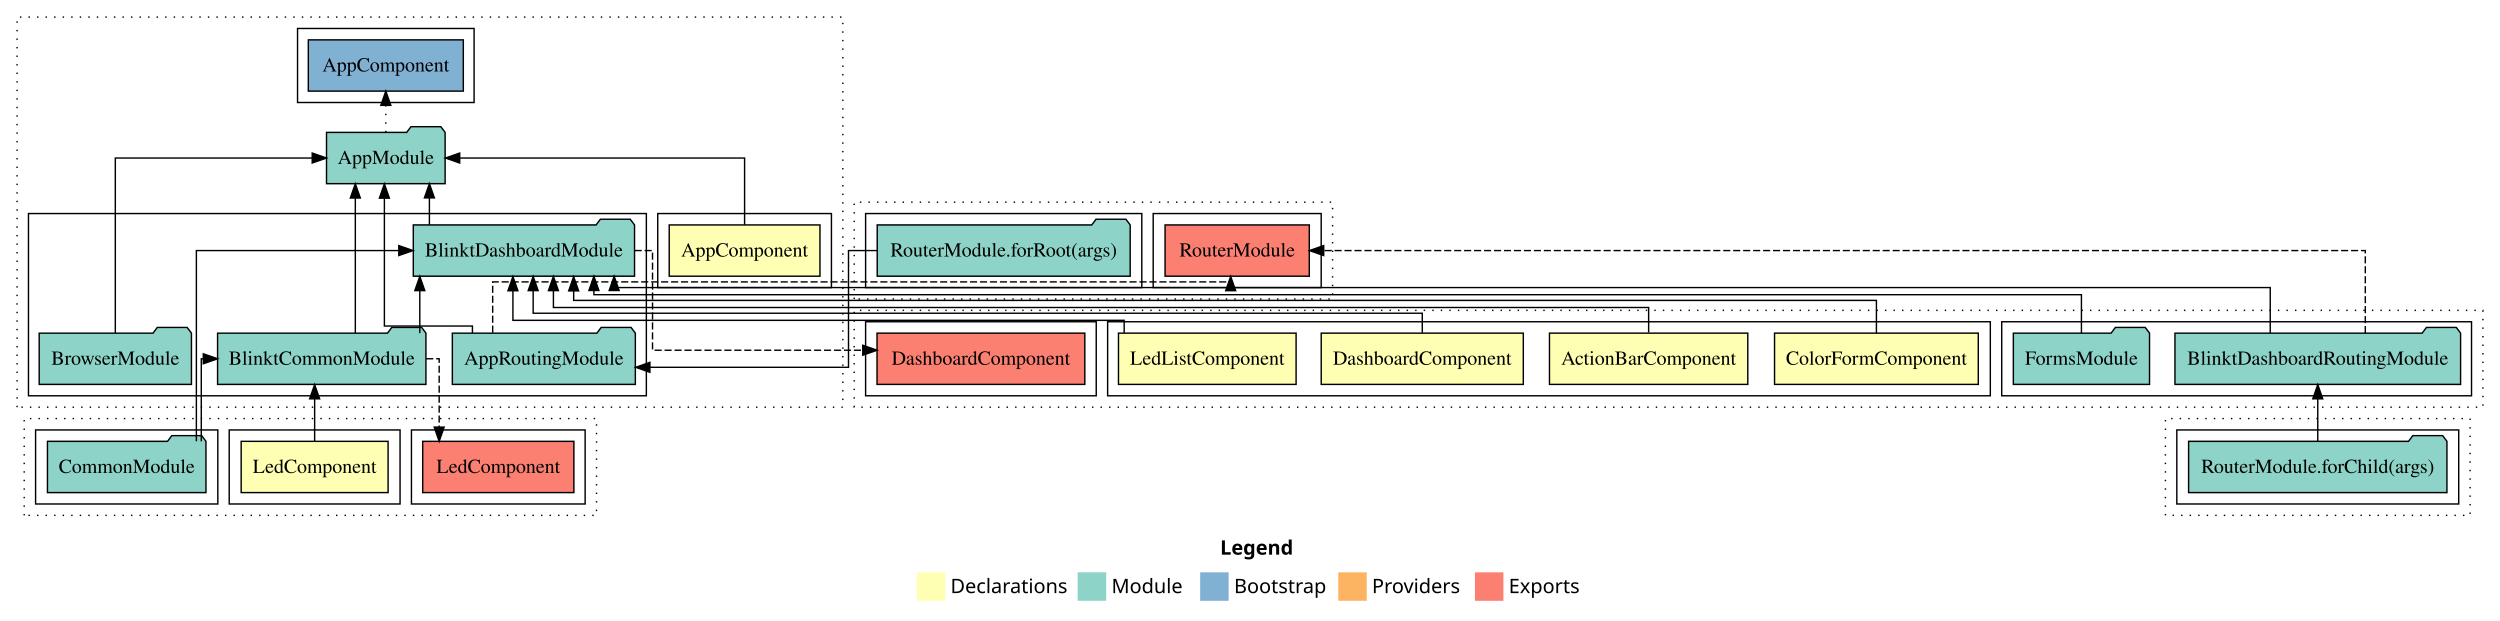
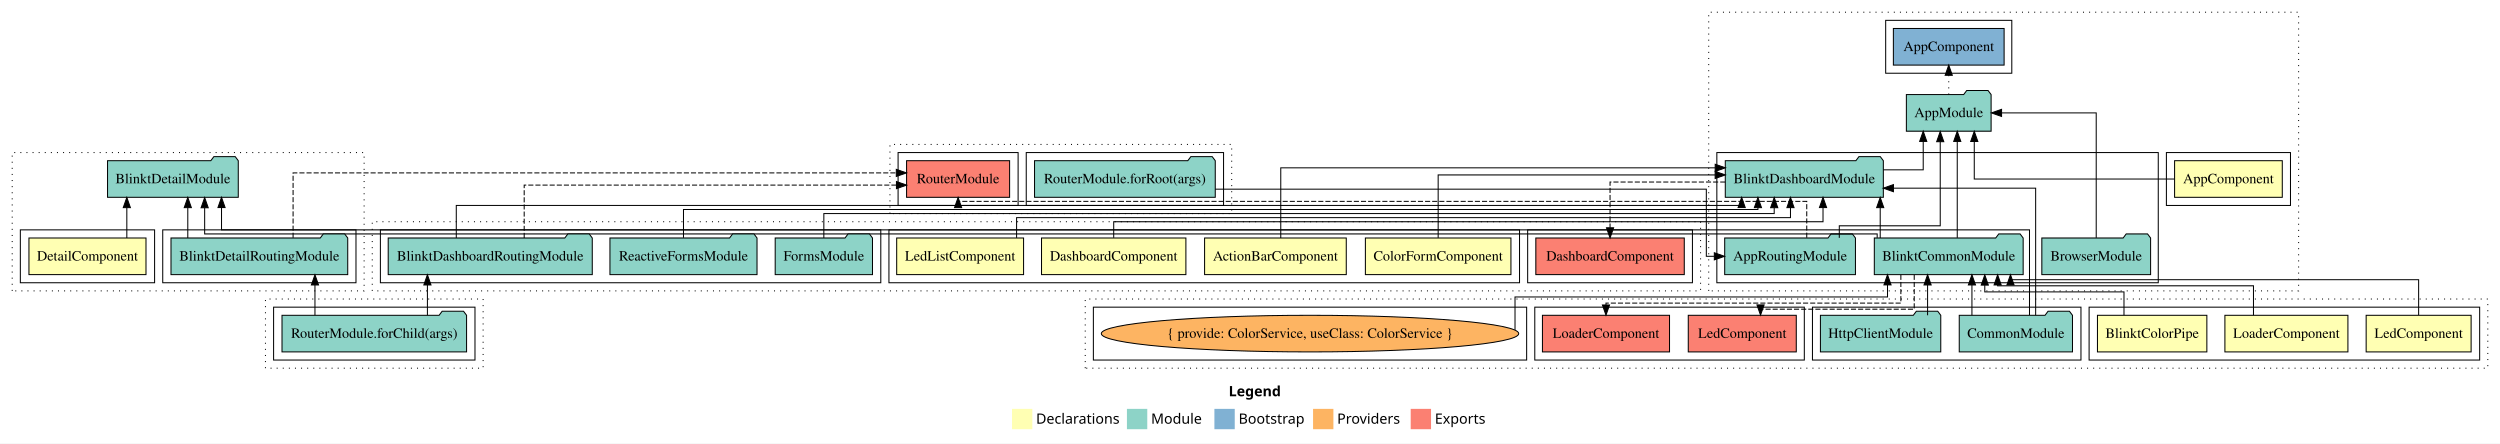
- <svg xmlns="http://www.w3.org/2000/svg" width="1756pt" height="436pt" viewBox="0.00 0.00 1756.00 436.00">
+ <svg xmlns="http://www.w3.org/2000/svg" width="2458pt" height="436pt" viewBox="0.00 0.00 2458.00 436.00">
  <g id="graph0" class="graph" transform="scale(1 1) rotate(0) translate(4 432)">
-     <polygon fill="#ffffff" stroke="transparent" points="-4,4 -4,-432 1752,-432 1752,4 -4,4" />
-     <text text-anchor="start" x="853.009" y="-42.4" font-family="sans-serif" font-weight="bold" font-size="14.00" fill="#000000">Legend</text>
-     <polygon fill="#ffffb3" stroke="transparent" points="640,-10 640,-30 660,-30 660,-10 640,-10" />
-     <text text-anchor="start" x="663.629" y="-15.4" font-family="sans-serif" font-size="14.00" fill="#000000">  Declarations</text>
-     <polygon fill="#8dd3c7" stroke="transparent" points="753,-10 753,-30 773,-30 773,-10 753,-10" />
-     <text text-anchor="start" x="776.725" y="-15.4" font-family="sans-serif" font-size="14.00" fill="#000000">  Module</text>
-     <polygon fill="#80b1d3" stroke="transparent" points="839,-10 839,-30 859,-30 859,-10 839,-10" />
-     <text text-anchor="start" x="862.781" y="-15.4" font-family="sans-serif" font-size="14.00" fill="#000000">  Bootstrap</text>
-     <polygon fill="#fdb462" stroke="transparent" points="936,-10 936,-30 956,-30 956,-10 936,-10" />
-     <text text-anchor="start" x="959.673" y="-15.4" font-family="sans-serif" font-size="14.00" fill="#000000">  Providers</text>
-     <polygon fill="#fb8072" stroke="transparent" points="1032,-10 1032,-30 1052,-30 1052,-10 1032,-10" />
-     <text text-anchor="start" x="1055.726" y="-15.4" font-family="sans-serif" font-size="14.00" fill="#000000">  Exports</text>
+     <polygon fill="#ffffff" stroke="transparent" points="-4,4 -4,-432 2454,-432 2454,4 -4,4" />
+     <text text-anchor="start" x="1204.009" y="-42.4" font-family="sans-serif" font-weight="bold" font-size="14.00" fill="#000000">Legend</text>
+     <polygon fill="#ffffb3" stroke="transparent" points="991,-10 991,-30 1011,-30 1011,-10 991,-10" />
+     <text text-anchor="start" x="1014.629" y="-15.4" font-family="sans-serif" font-size="14.00" fill="#000000">  Declarations</text>
+     <polygon fill="#8dd3c7" stroke="transparent" points="1104,-10 1104,-30 1124,-30 1124,-10 1104,-10" />
+     <text text-anchor="start" x="1127.725" y="-15.4" font-family="sans-serif" font-size="14.00" fill="#000000">  Module</text>
+     <polygon fill="#80b1d3" stroke="transparent" points="1190,-10 1190,-30 1210,-30 1210,-10 1190,-10" />
+     <text text-anchor="start" x="1213.781" y="-15.4" font-family="sans-serif" font-size="14.00" fill="#000000">  Bootstrap</text>
+     <polygon fill="#fdb462" stroke="transparent" points="1287,-10 1287,-30 1307,-30 1307,-10 1287,-10" />
+     <text text-anchor="start" x="1310.673" y="-15.4" font-family="sans-serif" font-size="14.00" fill="#000000">  Providers</text>
+     <polygon fill="#fb8072" stroke="transparent" points="1383,-10 1383,-30 1403,-30 1403,-10 1383,-10" />
+     <text text-anchor="start" x="1406.726" y="-15.4" font-family="sans-serif" font-size="14.00" fill="#000000">  Exports</text>
    <g id="clust1" class="cluster">
-       <polygon fill="none" stroke="#000000" stroke-dasharray="1,5" points="8,-146 8,-420 588,-420 588,-146 8,-146" />
+       <polygon fill="none" stroke="#000000" stroke-dasharray="1,5" points="1676,-146 1676,-420 2256,-420 2256,-146 1676,-146" />
    </g>
    <g id="clust2" class="cluster">
-       <polygon fill="none" stroke="#000000" points="458,-230 458,-282 580,-282 580,-230 458,-230" />
+       <polygon fill="none" stroke="#000000" points="2126,-230 2126,-282 2248,-282 2248,-230 2126,-230" />
    </g>
    <g id="clust4" class="cluster">
-       <polygon fill="none" stroke="#000000" points="16,-154 16,-282 450,-282 450,-154 16,-154" />
+       <polygon fill="none" stroke="#000000" points="1684,-154 1684,-282 2118,-282 2118,-154 1684,-154" />
    </g>
    <g id="clust6" class="cluster">
-       <polygon fill="none" stroke="#000000" points="205,-360 205,-412 329,-412 329,-360 205,-360" />
+       <polygon fill="none" stroke="#000000" points="1850,-360 1850,-412 1974,-412 1974,-360 1850,-360" />
    </g>
    <g id="clust8" class="cluster">
-       <polygon fill="none" stroke="#000000" stroke-dasharray="1,5" points="596,-222 596,-290 932,-290 932,-222 596,-222" />
+       <polygon fill="none" stroke="#000000" stroke-dasharray="1,5" points="871,-222 871,-290 1207,-290 1207,-222 871,-222" />
    </g>
    <g id="clust10" class="cluster">
-       <polygon fill="none" stroke="#000000" points="604,-230 604,-282 798,-282 798,-230 604,-230" />
+       <polygon fill="none" stroke="#000000" points="1005,-230 1005,-282 1199,-282 1199,-230 1005,-230" />
    </g>
    <g id="clust11" class="cluster">
-       <polygon fill="none" stroke="#000000" points="806,-230 806,-282 924,-282 924,-230 806,-230" />
+       <polygon fill="none" stroke="#000000" points="879,-230 879,-282 997,-282 997,-230 879,-230" />
    </g>
    <g id="clust14" class="cluster">
-       <polygon fill="none" stroke="#000000" stroke-dasharray="1,5" points="13,-70 13,-138 415,-138 415,-70 13,-70" />
+       <polygon fill="none" stroke="#000000" stroke-dasharray="1,5" points="1063,-70 1063,-138 2442,-138 2442,-70 1063,-70" />
    </g>
    <g id="clust15" class="cluster">
-       <polygon fill="none" stroke="#000000" points="157,-78 157,-130 277,-130 277,-78 157,-78" />
-     </g>
-     <g id="clust17" class="cluster">
-       <polygon fill="none" stroke="#000000" points="21,-78 21,-130 149,-130 149,-78 21,-78" />
-     </g>
-     <g id="clust18" class="cluster">
-       <polygon fill="none" stroke="#000000" points="285,-78 285,-130 407,-130 407,-78 285,-78" />
-     </g>
-     <g id="clust21" class="cluster">
-       <polygon fill="none" stroke="#000000" stroke-dasharray="1,5" points="596,-146 596,-214 1740,-214 1740,-146 596,-146" />
+       <polygon fill="none" stroke="#000000" points="2050,-78 2050,-130 2434,-130 2434,-78 2050,-78" />
+     </g>
+     <g id="clust19" class="cluster">
+       <polygon fill="none" stroke="#000000" points="1778,-78 1778,-130 2042,-130 2042,-78 1778,-78" />
+     </g>
+     <g id="clust20" class="cluster">
+       <polygon fill="none" stroke="#000000" points="1505,-78 1505,-130 1770,-130 1770,-78 1505,-78" />
    </g>
    <g id="clust22" class="cluster">
-       <polygon fill="none" stroke="#000000" points="774,-154 774,-206 1394,-206 1394,-154 774,-154" />
-     </g>
-     <g id="clust27" class="cluster">
-       <polygon fill="none" stroke="#000000" points="1402,-154 1402,-206 1732,-206 1732,-154 1402,-154" />
-     </g>
-     <g id="clust28" class="cluster">
-       <polygon fill="none" stroke="#000000" points="604,-154 604,-206 766,-206 766,-154 604,-154" />
-     </g>
-     <g id="clust31" class="cluster">
-       <polygon fill="none" stroke="#000000" stroke-dasharray="1,5" points="1517,-70 1517,-138 1731,-138 1731,-70 1517,-70" />
+       <polygon fill="none" stroke="#000000" points="1071,-78 1071,-130 1497,-130 1497,-78 1071,-78" />
+     </g>
+     <g id="clust23" class="cluster">
+       <polygon fill="none" stroke="#000000" stroke-dasharray="1,5" points="362,-146 362,-214 1668,-214 1668,-146 362,-146" />
+     </g>
+     <g id="clust24" class="cluster">
+       <polygon fill="none" stroke="#000000" points="870,-154 870,-206 1490,-206 1490,-154 870,-154" />
+     </g>
+     <g id="clust29" class="cluster">
+       <polygon fill="none" stroke="#000000" points="370,-154 370,-206 862,-206 862,-154 370,-154" />
+     </g>
+     <g id="clust30" class="cluster">
+       <polygon fill="none" stroke="#000000" points="1498,-154 1498,-206 1660,-206 1660,-154 1498,-154" />
    </g>
    <g id="clust33" class="cluster">
-       <polygon fill="none" stroke="#000000" points="1525,-78 1525,-130 1723,-130 1723,-78 1525,-78" />
+       <polygon fill="none" stroke="#000000" stroke-dasharray="1,5" points="257,-70 257,-138 471,-138 471,-70 257,-70" />
+     </g>
+     <g id="clust35" class="cluster">
+       <polygon fill="none" stroke="#000000" points="265,-78 265,-130 463,-130 463,-78 265,-78" />
+     </g>
+     <g id="clust39" class="cluster">
+       <polygon fill="none" stroke="#000000" stroke-dasharray="1,5" points="8,-146 8,-282 354,-282 354,-146 8,-146" />
+     </g>
+     <g id="clust40" class="cluster">
+       <polygon fill="none" stroke="#000000" points="16,-154 16,-206 148,-206 148,-154 16,-154" />
+     </g>
+     <g id="clust42" class="cluster">
+       <polygon fill="none" stroke="#000000" points="156,-154 156,-206 346,-206 346,-154 156,-154" />
    </g>
    <g id="node1" class="node">
-       <polygon fill="#ffffb3" stroke="#000000" points="571.94,-274 466.06,-274 466.06,-238 571.94,-238 571.94,-274" />
-       <text text-anchor="middle" x="519" y="-251.8" font-family="Times,serif" font-size="14.00" fill="#000000">AppComponent</text>
+       <polygon fill="#ffffb3" stroke="#000000" points="2239.94,-274 2134.06,-274 2134.06,-238 2239.94,-238 2239.94,-274" />
+       <text text-anchor="middle" x="2187" y="-251.8" font-family="Times,serif" font-size="14.00" fill="#000000">AppComponent</text>
    </g>
    <g id="node2" class="node">
-       <polygon fill="#8dd3c7" stroke="#000000" points="308.657,-339 305.657,-343 284.657,-343 281.657,-339 225.343,-339 225.343,-303 308.657,-303 308.657,-339" />
-       <text text-anchor="middle" x="267" y="-316.8" font-family="Times,serif" font-size="14.00" fill="#000000">AppModule</text>
+       <polygon fill="#8dd3c7" stroke="#000000" points="1953.657,-339 1950.657,-343 1929.657,-343 1926.657,-339 1870.343,-339 1870.343,-303 1953.657,-303 1953.657,-339" />
+       <text text-anchor="middle" x="1912" y="-316.8" font-family="Times,serif" font-size="14.00" fill="#000000">AppModule</text>
    </g>
    <g id="edge1" class="edge">
-       <path fill="none" stroke="#000000" d="M519,-274.106C519,-293.339 519,-321 519,-321 519,-321 318.896,-321 318.896,-321" />
-       <polygon fill="#000000" stroke="#000000" points="318.896,-317.5 308.896,-321 318.896,-324.5 318.896,-317.5" />
+       <path fill="none" stroke="#000000" d="M2134.002,-256C2060.645,-256 1937.097,-256 1937.097,-256 1937.097,-256 1937.097,-292.894 1937.097,-292.894" />
+       <polygon fill="#000000" stroke="#000000" points="1933.597,-292.894 1937.097,-302.894 1940.597,-292.894 1933.597,-292.894" />
    </g>
    <g id="node7" class="node">
-       <polygon fill="#80b1d3" stroke="#000000" points="321.439,-404 212.561,-404 212.561,-368 321.439,-368 321.439,-404" />
-       <text text-anchor="middle" x="267" y="-381.8" font-family="Times,serif" font-size="14.00" fill="#000000">AppComponent </text>
+       <polygon fill="#80b1d3" stroke="#000000" points="1966.439,-404 1857.561,-404 1857.561,-368 1966.439,-368 1966.439,-404" />
+       <text text-anchor="middle" x="1912" y="-381.8" font-family="Times,serif" font-size="14.00" fill="#000000">AppComponent </text>
    </g>
    <g id="edge6" class="edge">
-       <path fill="none" stroke="#000000" stroke-dasharray="1,5" d="M267,-339.106C267,-339.106 267,-357.991 267,-357.991" />
-       <polygon fill="#000000" stroke="#000000" points="263.5,-357.991 267,-367.991 270.5,-357.991 263.5,-357.991" />
+       <path fill="none" stroke="#000000" stroke-dasharray="1,5" d="M1912,-339.106C1912,-339.106 1912,-357.991 1912,-357.991" />
+       <polygon fill="#000000" stroke="#000000" points="1908.5,-357.991 1912,-367.991 1915.5,-357.991 1908.5,-357.991" />
    </g>
    <g id="node3" class="node">
-       <polygon fill="#8dd3c7" stroke="#000000" points="130.473,-198 127.473,-202 106.473,-202 103.473,-198 23.527,-198 23.527,-162 130.473,-162 130.473,-198" />
-       <text text-anchor="middle" x="77" y="-175.8" font-family="Times,serif" font-size="14.00" fill="#000000">BrowserModule</text>
+       <polygon fill="#8dd3c7" stroke="#000000" points="2110.473,-198 2107.473,-202 2086.473,-202 2083.473,-198 2003.527,-198 2003.527,-162 2110.473,-162 2110.473,-198" />
+       <text text-anchor="middle" x="2057" y="-175.8" font-family="Times,serif" font-size="14.00" fill="#000000">BrowserModule</text>
    </g>
    <g id="edge2" class="edge">
-       <path fill="none" stroke="#000000" d="M77,-198.145C77,-236.226 77,-321 77,-321 77,-321 215.304,-321 215.304,-321" />
-       <polygon fill="#000000" stroke="#000000" points="215.304,-324.5 225.304,-321 215.304,-317.5 215.304,-324.5" />
+       <path fill="none" stroke="#000000" d="M2057,-198.145C2057,-236.226 2057,-321 2057,-321 2057,-321 1963.94,-321 1963.94,-321" />
+       <polygon fill="#000000" stroke="#000000" points="1963.94,-317.5 1953.94,-321 1963.94,-324.5 1963.94,-317.5" />
    </g>
    <g id="node4" class="node">
-       <polygon fill="#8dd3c7" stroke="#000000" points="442.274,-198 439.274,-202 418.274,-202 415.274,-198 313.726,-198 313.726,-162 442.274,-162 442.274,-198" />
-       <text text-anchor="middle" x="378" y="-175.8" font-family="Times,serif" font-size="14.00" fill="#000000">AppRoutingModule</text>
+       <polygon fill="#8dd3c7" stroke="#000000" points="1820.274,-198 1817.274,-202 1796.274,-202 1793.274,-198 1691.726,-198 1691.726,-162 1820.274,-162 1820.274,-198" />
+       <text text-anchor="middle" x="1756" y="-175.8" font-family="Times,serif" font-size="14.00" fill="#000000">AppRoutingModule</text>
    </g>
    <g id="edge3" class="edge">
-       <path fill="none" stroke="#000000" d="M327.834,-198.122C327.834,-200.973 327.834,-203 327.834,-203 327.834,-203 265.991,-203 265.991,-203 265.991,-203 265.991,-292.821 265.991,-292.821" />
-       <polygon fill="#000000" stroke="#000000" points="262.491,-292.821 265.991,-302.821 269.491,-292.821 262.491,-292.821" />
+       <path fill="none" stroke="#000000" d="M1804.389,-198.143C1804.389,-204.461 1804.389,-210 1804.389,-210 1804.389,-210 1903.634,-210 1903.634,-210 1903.634,-210 1903.634,-292.671 1903.634,-292.671" />
+       <polygon fill="#000000" stroke="#000000" points="1900.134,-292.671 1903.634,-302.671 1907.134,-292.671 1900.134,-292.671" />
    </g>
    <g id="node9" class="node">
-       <polygon fill="#fb8072" stroke="#000000" points="915.652,-274 814.348,-274 814.348,-238 915.652,-238 915.652,-274" />
-       <text text-anchor="middle" x="865" y="-251.8" font-family="Times,serif" font-size="14.00" fill="#000000">RouterModule </text>
+       <polygon fill="#fb8072" stroke="#000000" points="988.652,-274 887.348,-274 887.348,-238 988.652,-238 988.652,-274" />
+       <text text-anchor="middle" x="938" y="-251.8" font-family="Times,serif" font-size="14.00" fill="#000000">RouterModule </text>
    </g>
    <g id="edge8" class="edge">
-       <path fill="none" stroke="#000000" stroke-dasharray="5,2" d="M342.054,-198.282C342.054,-213.948 342.054,-234 342.054,-234 342.054,-234 860.432,-234 860.432,-234 860.432,-234 860.432,-234.383 860.432,-234.383" />
-       <polygon fill="#000000" stroke="#000000" points="856.932,-227.832 860.432,-237.832 863.932,-227.832 856.932,-227.832" />
+       <path fill="none" stroke="#000000" stroke-dasharray="5,2" d="M1772.392,-198.282C1772.392,-213.948 1772.392,-234 1772.392,-234 1772.392,-234 938,-234 938,-234 938,-234 938,-234.383 938,-234.383" />
+       <polygon fill="#000000" stroke="#000000" points="934.5,-227.832 938,-237.832 941.5,-227.832 934.5,-227.832" />
    </g>
    <g id="node5" class="node">
-       <polygon fill="#8dd3c7" stroke="#000000" points="441.699,-274 438.699,-278 417.699,-278 414.699,-274 286.301,-274 286.301,-238 441.699,-238 441.699,-274" />
-       <text text-anchor="middle" x="364" y="-251.8" font-family="Times,serif" font-size="14.00" fill="#000000">BlinktDashboardModule</text>
+       <polygon fill="#8dd3c7" stroke="#000000" points="1847.699,-274 1844.699,-278 1823.699,-278 1820.699,-274 1692.301,-274 1692.301,-238 1847.699,-238 1847.699,-274" />
+       <text text-anchor="middle" x="1770" y="-251.8" font-family="Times,serif" font-size="14.00" fill="#000000">BlinktDashboardModule</text>
    </g>
    <g id="edge4" class="edge">
-       <path fill="none" stroke="#000000" d="M297.614,-274.106C297.614,-274.106 297.614,-292.991 297.614,-292.991" />
-       <polygon fill="#000000" stroke="#000000" points="294.114,-292.991 297.614,-302.991 301.114,-292.991 294.114,-292.991" />
+       <path fill="none" stroke="#000000" d="M1847.651,-265C1869.243,-265 1886.903,-265 1886.903,-265 1886.903,-265 1886.903,-292.973 1886.903,-292.973" />
+       <polygon fill="#000000" stroke="#000000" points="1883.403,-292.973 1886.903,-302.973 1890.403,-292.973 1883.403,-292.973" />
+     </g>
+     <g id="node25" class="node">
+       <polygon fill="#fb8072" stroke="#000000" points="1651.974,-198 1506.026,-198 1506.026,-162 1651.974,-162 1651.974,-198" />
+       <text text-anchor="middle" x="1579" y="-175.8" font-family="Times,serif" font-size="14.00" fill="#000000">DashboardComponent </text>
+     </g>
+     <g id="edge26" class="edge">
+       <path fill="none" stroke="#000000" stroke-dasharray="5,2" d="M1692.313,-253C1639.434,-253 1579,-253 1579,-253 1579,-253 1579,-208.045 1579,-208.045" />
+       <polygon fill="#000000" stroke="#000000" points="1582.5,-208.045 1579,-198.045 1575.5,-208.045 1582.5,-208.045" />
+     </g>
+     <g id="node6" class="node">
+       <polygon fill="#8dd3c7" stroke="#000000" points="1985.176,-198 1982.176,-202 1961.176,-202 1958.176,-198 1838.824,-198 1838.824,-162 1985.176,-162 1985.176,-198" />
+       <text text-anchor="middle" x="1912" y="-175.8" font-family="Times,serif" font-size="14.00" fill="#000000">BlinktCommonModule</text>
+     </g>
+     <g id="edge5" class="edge">
+       <path fill="none" stroke="#000000" d="M1920.366,-198.145C1920.366,-198.145 1920.366,-292.925 1920.366,-292.925" />
+       <polygon fill="#000000" stroke="#000000" points="1916.866,-292.925 1920.366,-302.925 1923.866,-292.925 1916.866,-292.925" />
+     </g>
+     <g id="edge25" class="edge">
+       <path fill="none" stroke="#000000" d="M1844.62,-198.011C1844.62,-198.011 1844.62,-227.855 1844.62,-227.855" />
+       <polygon fill="#000000" stroke="#000000" points="1841.12,-227.855 1844.62,-237.855 1848.12,-227.855 1841.12,-227.855" />
+     </g>
+     <g id="node15" class="node">
+       <polygon fill="#fb8072" stroke="#000000" points="1762.1,-122 1655.9,-122 1655.9,-86 1762.1,-86 1762.1,-122" />
+       <text text-anchor="middle" x="1709" y="-99.8" font-family="Times,serif" font-size="14.00" fill="#000000">LedComponent </text>
+     </g>
+     <g id="edge14" class="edge">
+       <path fill="none" stroke="#000000" stroke-dasharray="5,2" d="M1878.063,-161.813C1878.063,-146.818 1878.063,-128 1878.063,-128 1878.063,-128 1726.956,-128 1726.956,-128 1726.956,-128 1726.956,-127.419 1726.956,-127.419" />
+       <polygon fill="#000000" stroke="#000000" points="1730.457,-132.19 1726.956,-122.19 1723.457,-132.19 1730.457,-132.19" />
+     </g>
+     <g id="node16" class="node">
+       <polygon fill="#fb8072" stroke="#000000" points="1637.476,-122 1512.524,-122 1512.524,-86 1637.476,-86 1637.476,-122" />
+       <text text-anchor="middle" x="1575" y="-99.8" font-family="Times,serif" font-size="14.00" fill="#000000">LoaderComponent </text>
+     </g>
+     <g id="edge15" class="edge">
+       <path fill="none" stroke="#000000" stroke-dasharray="5,2" d="M1864.929,-161.82C1864.929,-148.962 1864.929,-134 1864.929,-134 1864.929,-134 1575,-134 1575,-134 1575,-134 1575,-132.143 1575,-132.143" />
+       <polygon fill="#000000" stroke="#000000" points="1578.5,-132.143 1575,-122.143 1571.5,-132.143 1578.5,-132.143" />
+     </g>
+     <g id="node28" class="node">
+       <polygon fill="#8dd3c7" stroke="#000000" points="230.266,-274 227.266,-278 206.266,-278 203.266,-274 101.734,-274 101.734,-238 230.266,-238 230.266,-274" />
+       <text text-anchor="middle" x="166" y="-251.8" font-family="Times,serif" font-size="14.00" fill="#000000">BlinktDetailModule</text>
+     </g>
+     <g id="edge32" class="edge">
+       <path fill="none" stroke="#000000" d="M1841.641,-198.168C1841.641,-200.448 1841.641,-202 1841.641,-202 1841.641,-202 197.221,-202 197.221,-202 197.221,-202 197.221,-227.718 197.221,-227.718" />
+       <polygon fill="#000000" stroke="#000000" points="193.721,-227.718 197.221,-237.718 200.721,-227.718 193.721,-227.718" />
+     </g>
+     <g id="node8" class="node">
+       <polygon fill="#8dd3c7" stroke="#000000" points="1190.842,-274 1187.842,-278 1166.842,-278 1163.842,-274 1013.158,-274 1013.158,-238 1190.842,-238 1190.842,-274" />
+       <text text-anchor="middle" x="1102" y="-251.8" font-family="Times,serif" font-size="14.00" fill="#000000">RouterModule.forRoot(args)</text>
+     </g>
+     <g id="edge7" class="edge">
+       <path fill="none" stroke="#000000" d="M1190.694,-246C1351.262,-246 1673.657,-246 1673.657,-246 1673.657,-246 1673.657,-180 1673.657,-180 1673.657,-180 1681.524,-180 1681.524,-180" />
+       <polygon fill="#000000" stroke="#000000" points="1681.524,-183.5 1691.524,-180 1681.524,-176.5 1681.524,-183.5" />
+     </g>
+     <g id="node10" class="node">
+       <polygon fill="#ffffb3" stroke="#000000" points="2425.6,-122 2322.4,-122 2322.4,-86 2425.6,-86 2425.6,-122" />
+       <text text-anchor="middle" x="2374" y="-99.8" font-family="Times,serif" font-size="14.00" fill="#000000">LedComponent</text>
+     </g>
+     <g id="edge9" class="edge">
+       <path fill="none" stroke="#000000" d="M2374,-122.24C2374,-137.571 2374,-157 2374,-157 2374,-157 1972.704,-157 1972.704,-157 1972.704,-157 1972.704,-157.488 1972.704,-157.488" />
+       <polygon fill="#000000" stroke="#000000" points="1969.204,-151.878 1972.704,-161.878 1976.204,-151.878 1969.204,-151.878" />
+     </g>
+     <g id="node11" class="node">
+       <polygon fill="#ffffb3" stroke="#000000" points="2304.475,-122 2183.525,-122 2183.525,-86 2304.475,-86 2304.475,-122" />
+       <text text-anchor="middle" x="2244" y="-99.8" font-family="Times,serif" font-size="14.00" fill="#000000">LoaderComponent</text>
+     </g>
+     <g id="edge10" class="edge">
+       <path fill="none" stroke="#000000" d="M2211.616,-122.037C2211.616,-135.291 2211.616,-151 2211.616,-151 2211.616,-151 1960.069,-151 1960.069,-151 1960.069,-151 1960.069,-152.08 1960.069,-152.08" />
+       <polygon fill="#000000" stroke="#000000" points="1956.569,-151.798 1960.069,-161.798 1963.569,-151.799 1956.569,-151.798" />
+     </g>
+     <g id="node12" class="node">
+       <polygon fill="#ffffb3" stroke="#000000" points="2165.784,-122 2058.216,-122 2058.216,-86 2165.784,-86 2165.784,-122" />
+       <text text-anchor="middle" x="2112" y="-99.8" font-family="Times,serif" font-size="14.00" fill="#000000">BlinktColorPipe</text>
+     </g>
+     <g id="edge11" class="edge">
+       <path fill="none" stroke="#000000" d="M2084.297,-122.103C2084.297,-133.086 2084.297,-145 2084.297,-145 2084.297,-145 1947.435,-145 1947.435,-145 1947.435,-145 1947.435,-151.68 1947.435,-151.68" />
+       <polygon fill="#000000" stroke="#000000" points="1943.935,-151.68 1947.435,-161.68 1950.935,-151.68 1943.935,-151.68" />
+     </g>
+     <g id="node13" class="node">
+       <polygon fill="#8dd3c7" stroke="#000000" points="2033.668,-122 2030.668,-126 2009.668,-126 2006.668,-122 1922.332,-122 1922.332,-86 2033.668,-86 2033.668,-122" />
+       <text text-anchor="middle" x="1978" y="-99.8" font-family="Times,serif" font-size="14.00" fill="#000000">CommonModule</text>
+     </g>
+     <g id="edge21" class="edge">
+       <path fill="none" stroke="#000000" d="M1997.455,-122.111C1997.455,-160.59 1997.455,-247 1997.455,-247 1997.455,-247 1857.641,-247 1857.641,-247" />
+       <polygon fill="#000000" stroke="#000000" points="1857.641,-243.5 1847.641,-247 1857.641,-250.5 1857.641,-243.5" />
+     </g>
+     <g id="edge12" class="edge">
+       <path fill="none" stroke="#000000" d="M1934.801,-122.011C1934.801,-122.011 1934.801,-151.855 1934.801,-151.855" />
+       <polygon fill="#000000" stroke="#000000" points="1931.301,-151.855 1934.801,-161.855 1938.301,-151.855 1931.301,-151.855" />
+     </g>
+     <g id="edge30" class="edge">
+       <path fill="none" stroke="#000000" d="M1991.396,-122.236C1991.396,-151.574 1991.396,-206 1991.396,-206 1991.396,-206 213.802,-206 213.802,-206 213.802,-206 213.802,-227.949 213.802,-227.949" />
+       <polygon fill="#000000" stroke="#000000" points="210.302,-227.949 213.802,-237.949 217.302,-227.949 210.302,-227.949" />
+     </g>
+     <g id="node14" class="node">
+       <polygon fill="#8dd3c7" stroke="#000000" points="1904.161,-122 1901.161,-126 1880.161,-126 1877.161,-122 1785.839,-122 1785.839,-86 1904.161,-86 1904.161,-122" />
+       <text text-anchor="middle" x="1845" y="-99.8" font-family="Times,serif" font-size="14.00" fill="#000000">HttpClientModule</text>
+     </g>
+     <g id="edge13" class="edge">
+       <path fill="none" stroke="#000000" d="M1891.197,-122.011C1891.197,-122.011 1891.197,-151.855 1891.197,-151.855" />
+       <polygon fill="#000000" stroke="#000000" points="1887.697,-151.855 1891.197,-161.855 1894.697,-151.855 1887.697,-151.855" />
+     </g>
+     <g id="node17" class="node">
+       <ellipse fill="#fdb462" stroke="#000000" cx="1284" cy="-104" rx="205.203" ry="18" />
+       <text text-anchor="middle" x="1284" y="-99.8" font-family="Times,serif" font-size="14.00" fill="#000000">{ provide: ColorService, useClass: ColorService }</text>
+     </g>
+     <g id="edge16" class="edge">
+       <path fill="none" stroke="#000000" d="M1485.564,-107.583C1485.564,-116.689 1485.564,-140 1485.564,-140 1485.564,-140 1851.796,-140 1851.796,-140 1851.796,-140 1851.796,-151.873 1851.796,-151.873" />
+       <polygon fill="#000000" stroke="#000000" points="1848.296,-151.873 1851.796,-161.873 1855.296,-151.873 1848.296,-151.873" />
+     </g>
+     <g id="node18" class="node">
+       <polygon fill="#ffffb3" stroke="#000000" points="1161.973,-198 1020.027,-198 1020.027,-162 1161.973,-162 1161.973,-198" />
+       <text text-anchor="middle" x="1091" y="-175.8" font-family="Times,serif" font-size="14.00" fill="#000000">DashboardComponent</text>
+     </g>
+     <g id="edge17" class="edge">
+       <path fill="none" stroke="#000000" d="M1091,-198.194C1091,-206.278 1091,-214 1091,-214 1091,-214 1788.39,-214 1788.39,-214 1788.39,-214 1788.39,-227.945 1788.39,-227.945" />
+       <polygon fill="#000000" stroke="#000000" points="1784.89,-227.944 1788.39,-237.945 1791.89,-227.945 1784.89,-227.944" />
    </g>
    <g id="node19" class="node">
-       <polygon fill="#fb8072" stroke="#000000" points="757.974,-198 612.026,-198 612.026,-162 757.974,-162 757.974,-198" />
-       <text text-anchor="middle" x="685" y="-175.8" font-family="Times,serif" font-size="14.00" fill="#000000">DashboardComponent </text>
+       <polygon fill="#ffffb3" stroke="#000000" points="1002.378,-198 877.622,-198 877.622,-162 1002.378,-162 1002.378,-198" />
+       <text text-anchor="middle" x="940" y="-175.8" font-family="Times,serif" font-size="14.00" fill="#000000">LedListComponent</text>
+     </g>
+     <g id="edge18" class="edge">
+       <path fill="none" stroke="#000000" d="M995.508,-198.11C995.508,-207.897 995.508,-218 995.508,-218 995.508,-218 1756.394,-218 1756.394,-218 1756.394,-218 1756.394,-227.89 1756.394,-227.89" />
+       <polygon fill="#000000" stroke="#000000" points="1752.894,-227.89 1756.394,-237.89 1759.894,-227.89 1752.894,-227.89" />
+     </g>
+     <g id="node20" class="node">
+       <polygon fill="#ffffb3" stroke="#000000" points="1481.555,-198 1338.445,-198 1338.445,-162 1481.555,-162 1481.555,-198" />
+       <text text-anchor="middle" x="1410" y="-175.8" font-family="Times,serif" font-size="14.00" fill="#000000">ColorFormComponent</text>
+     </g>
+     <g id="edge19" class="edge">
+       <path fill="none" stroke="#000000" d="M1410,-198.153C1410,-221.757 1410,-260 1410,-260 1410,-260 1682.329,-260 1682.329,-260" />
+       <polygon fill="#000000" stroke="#000000" points="1682.329,-263.5 1692.329,-260 1682.329,-256.5 1682.329,-263.5" />
+     </g>
+     <g id="node21" class="node">
+       <polygon fill="#ffffb3" stroke="#000000" points="1319.647,-198 1180.353,-198 1180.353,-162 1319.647,-162 1319.647,-198" />
+       <text text-anchor="middle" x="1250" y="-175.8" font-family="Times,serif" font-size="14.00" fill="#000000">ActionBarComponent</text>
    </g>
    <g id="edge20" class="edge">
-       <path fill="none" stroke="#000000" stroke-dasharray="5,2" d="M441.773,-256C449.372,-256 454.334,-256 454.334,-256 454.334,-256 454.334,-186 454.334,-186 454.334,-186 602.016,-186 602.016,-186" />
-       <polygon fill="#000000" stroke="#000000" points="602.016,-189.5 612.016,-186 602.016,-182.5 602.016,-189.5" />
-     </g>
-     <g id="node6" class="node">
-       <polygon fill="#8dd3c7" stroke="#000000" points="295.176,-198 292.176,-202 271.176,-202 268.176,-198 148.824,-198 148.824,-162 295.176,-162 295.176,-198" />
-       <text text-anchor="middle" x="222" y="-175.8" font-family="Times,serif" font-size="14.00" fill="#000000">BlinktCommonModule</text>
-     </g>
-     <g id="edge5" class="edge">
-       <path fill="none" stroke="#000000" d="M245.581,-198.145C245.581,-198.145 245.581,-292.925 245.581,-292.925" />
-       <polygon fill="#000000" stroke="#000000" points="242.081,-292.925 245.581,-302.925 249.081,-292.925 242.081,-292.925" />
-     </g>
-     <g id="edge19" class="edge">
-       <path fill="none" stroke="#000000" d="M290.869,-198.011C290.869,-198.011 290.869,-227.855 290.869,-227.855" />
-       <polygon fill="#000000" stroke="#000000" points="287.369,-227.855 290.869,-237.855 294.369,-227.855 287.369,-227.855" />
-     </g>
-     <g id="node12" class="node">
-       <polygon fill="#fb8072" stroke="#000000" points="399.1,-122 292.9,-122 292.9,-86 399.1,-86 399.1,-122" />
-       <text text-anchor="middle" x="346" y="-99.8" font-family="Times,serif" font-size="14.00" fill="#000000">LedComponent </text>
-     </g>
-     <g id="edge11" class="edge">
-       <path fill="none" stroke="#000000" stroke-dasharray="5,2" d="M295.334,-180C300.94,-180 304.476,-180 304.476,-180 304.476,-180 304.476,-132.011 304.476,-132.011" />
-       <polygon fill="#000000" stroke="#000000" points="307.976,-132.011 304.476,-122.011 300.976,-132.011 307.976,-132.011" />
-     </g>
-     <g id="node8" class="node">
-       <polygon fill="#8dd3c7" stroke="#000000" points="789.842,-274 786.842,-278 765.842,-278 762.842,-274 612.158,-274 612.158,-238 789.842,-238 789.842,-274" />
-       <text text-anchor="middle" x="701" y="-251.8" font-family="Times,serif" font-size="14.00" fill="#000000">RouterModule.forRoot(args)</text>
-     </g>
-     <g id="edge7" class="edge">
-       <path fill="none" stroke="#000000" d="M612.24,-256C600.259,-256 591.991,-256 591.991,-256 591.991,-256 591.991,-174 591.991,-174 591.991,-174 452.495,-174 452.495,-174" />
-       <polygon fill="#000000" stroke="#000000" points="452.495,-170.5 442.495,-174 452.495,-177.5 452.495,-170.5" />
-     </g>
-     <g id="node10" class="node">
-       <polygon fill="#ffffb3" stroke="#000000" points="268.6,-122 165.4,-122 165.4,-86 268.6,-86 268.6,-122" />
-       <text text-anchor="middle" x="217" y="-99.8" font-family="Times,serif" font-size="14.00" fill="#000000">LedComponent</text>
-     </g>
-     <g id="edge9" class="edge">
-       <path fill="none" stroke="#000000" d="M217,-122.011C217,-122.011 217,-151.855 217,-151.855" />
-       <polygon fill="#000000" stroke="#000000" points="213.5,-151.855 217,-161.855 220.5,-151.855 213.5,-151.855" />
-     </g>
-     <g id="node11" class="node">
-       <polygon fill="#8dd3c7" stroke="#000000" points="140.668,-122 137.668,-126 116.668,-126 113.668,-122 29.332,-122 29.332,-86 140.668,-86 140.668,-122" />
-       <text text-anchor="middle" x="85" y="-99.8" font-family="Times,serif" font-size="14.00" fill="#000000">CommonModule</text>
-     </g>
-     <g id="edge16" class="edge">
-       <path fill="none" stroke="#000000" d="M133.936,-122.033C133.936,-162.297 133.936,-256 133.936,-256 133.936,-256 276.111,-256 276.111,-256" />
-       <polygon fill="#000000" stroke="#000000" points="276.111,-259.5 286.111,-256 276.111,-252.5 276.111,-259.5" />
-     </g>
-     <g id="edge10" class="edge">
-       <path fill="none" stroke="#000000" d="M137.385,-122.011C137.385,-144.485 137.385,-180 137.385,-180 137.385,-180 138.796,-180 138.796,-180" />
-       <polygon fill="#000000" stroke="#000000" points="138.796,-183.5 148.796,-180 138.796,-176.5 138.796,-183.5" />
-     </g>
-     <g id="node13" class="node">
-       <polygon fill="#ffffb3" stroke="#000000" points="1065.973,-198 924.027,-198 924.027,-162 1065.973,-162 1065.973,-198" />
-       <text text-anchor="middle" x="995" y="-175.8" font-family="Times,serif" font-size="14.00" fill="#000000">DashboardComponent</text>
-     </g>
-     <g id="edge12" class="edge">
-       <path fill="none" stroke="#000000" d="M995,-198.243C995,-205.43 995,-212 995,-212 995,-212 370.496,-212 370.496,-212 370.496,-212 370.496,-227.85 370.496,-227.85" />
-       <polygon fill="#000000" stroke="#000000" points="366.996,-227.849 370.496,-237.85 373.996,-227.85 366.996,-227.849" />
-     </g>
-     <g id="node14" class="node">
-       <polygon fill="#ffffb3" stroke="#000000" points="906.378,-198 781.622,-198 781.622,-162 906.378,-162 906.378,-198" />
-       <text text-anchor="middle" x="844" y="-175.8" font-family="Times,serif" font-size="14.00" fill="#000000">LedListComponent</text>
-     </g>
-     <g id="edge13" class="edge">
-       <path fill="none" stroke="#000000" d="M785.616,-198.159C785.616,-203.043 785.616,-207 785.616,-207 785.616,-207 356.275,-207 356.275,-207 356.275,-207 356.275,-227.754 356.275,-227.754" />
-       <polygon fill="#000000" stroke="#000000" points="352.775,-227.754 356.275,-237.754 359.775,-227.754 352.775,-227.754" />
-     </g>
-     <g id="node15" class="node">
-       <polygon fill="#ffffb3" stroke="#000000" points="1385.555,-198 1242.445,-198 1242.445,-162 1385.555,-162 1385.555,-198" />
-       <text text-anchor="middle" x="1314" y="-175.8" font-family="Times,serif" font-size="14.00" fill="#000000">ColorFormComponent</text>
-     </g>
-     <g id="edge14" class="edge">
-       <path fill="none" stroke="#000000" d="M1314,-198.102C1314,-209.086 1314,-221 1314,-221 1314,-221 398.937,-221 398.937,-221 398.937,-221 398.937,-227.68 398.937,-227.68" />
-       <polygon fill="#000000" stroke="#000000" points="395.438,-227.68 398.937,-237.68 402.438,-227.68 395.438,-227.68" />
-     </g>
-     <g id="node16" class="node">
-       <polygon fill="#ffffb3" stroke="#000000" points="1223.647,-198 1084.353,-198 1084.353,-162 1223.647,-162 1223.647,-198" />
-       <text text-anchor="middle" x="1154" y="-175.8" font-family="Times,serif" font-size="14.00" fill="#000000">ActionBarComponent</text>
-     </g>
-     <g id="edge15" class="edge">
-       <path fill="none" stroke="#000000" d="M1154,-198.422C1154,-207.279 1154,-216 1154,-216 1154,-216 384.717,-216 384.717,-216 384.717,-216 384.717,-227.873 384.717,-227.873" />
-       <polygon fill="#000000" stroke="#000000" points="381.217,-227.873 384.717,-237.873 388.217,-227.873 381.217,-227.873" />
-     </g>
-     <g id="node17" class="node">
-       <polygon fill="#8dd3c7" stroke="#000000" points="1505.829,-198 1502.829,-202 1481.829,-202 1478.829,-198 1410.171,-198 1410.171,-162 1505.829,-162 1505.829,-198" />
-       <text text-anchor="middle" x="1458" y="-175.8" font-family="Times,serif" font-size="14.00" fill="#000000">FormsModule</text>
-     </g>
-     <g id="edge17" class="edge">
-       <path fill="none" stroke="#000000" d="M1458,-198.044C1458,-210.563 1458,-225 1458,-225 1458,-225 413.158,-225 413.158,-225 413.158,-225 413.158,-227.967 413.158,-227.967" />
-       <polygon fill="#000000" stroke="#000000" points="409.658,-227.967 413.158,-237.967 416.658,-227.967 409.658,-227.967" />
-     </g>
-     <g id="node18" class="node">
-       <polygon fill="#8dd3c7" stroke="#000000" points="1724.317,-198 1721.317,-202 1700.317,-202 1697.317,-198 1523.683,-198 1523.683,-162 1724.317,-162 1724.317,-198" />
-       <text text-anchor="middle" x="1624" y="-175.8" font-family="Times,serif" font-size="14.00" fill="#000000">BlinktDashboardRoutingModule</text>
-     </g>
-     <g id="edge18" class="edge">
-       <path fill="none" stroke="#000000" d="M1590.614,-198.051C1590.614,-212.373 1590.614,-230 1590.614,-230 1590.614,-230 427.379,-230 427.379,-230 427.379,-230 427.379,-230.794 427.379,-230.794" />
-       <polygon fill="#000000" stroke="#000000" points="423.879,-227.942 427.379,-237.942 430.879,-227.942 423.879,-227.942" />
+       <path fill="none" stroke="#000000" d="M1255.247,-198.026C1255.247,-223.509 1255.247,-267 1255.247,-267 1255.247,-267 1682.379,-267 1682.379,-267" />
+       <polygon fill="#000000" stroke="#000000" points="1682.379,-270.5 1692.379,-267 1682.379,-263.5 1682.379,-270.5" />
+     </g>
+     <g id="node22" class="node">
+       <polygon fill="#8dd3c7" stroke="#000000" points="853.829,-198 850.829,-202 829.829,-202 826.829,-198 758.171,-198 758.171,-162 853.829,-162 853.829,-198" />
+       <text text-anchor="middle" x="806" y="-175.8" font-family="Times,serif" font-size="14.00" fill="#000000">FormsModule</text>
    </g>
    <g id="edge22" class="edge">
-       <path fill="none" stroke="#000000" stroke-dasharray="5,2" d="M1657.386,-198.011C1657.386,-220.485 1657.386,-256 1657.386,-256 1657.386,-256 925.773,-256 925.773,-256" />
-       <polygon fill="#000000" stroke="#000000" points="925.773,-252.5 915.773,-256 925.773,-259.5 925.773,-252.5" />
-     </g>
-     <g id="node20" class="node">
-       <polygon fill="#8dd3c7" stroke="#000000" points="1714.732,-122 1711.732,-126 1690.732,-126 1687.732,-122 1533.268,-122 1533.268,-86 1714.732,-86 1714.732,-122" />
-       <text text-anchor="middle" x="1624" y="-99.8" font-family="Times,serif" font-size="14.00" fill="#000000">RouterModule.forChild(args)</text>
-     </g>
-     <g id="edge21" class="edge">
-       <path fill="none" stroke="#000000" d="M1624,-122.011C1624,-122.011 1624,-151.855 1624,-151.855" />
-       <polygon fill="#000000" stroke="#000000" points="1620.5,-151.855 1624,-161.855 1627.5,-151.855 1620.5,-151.855" />
+       <path fill="none" stroke="#000000" d="M806,-198.055C806,-209.439 806,-222 806,-222 806,-222 1740.395,-222 1740.395,-222 1740.395,-222 1740.395,-227.806 1740.395,-227.806" />
+       <polygon fill="#000000" stroke="#000000" points="1736.896,-227.805 1740.395,-237.806 1743.896,-227.806 1736.896,-227.805" />
+     </g>
+     <g id="node23" class="node">
+       <polygon fill="#8dd3c7" stroke="#000000" points="740.305,-198 737.305,-202 716.305,-202 713.305,-198 595.695,-198 595.695,-162 740.305,-162 740.305,-198" />
+       <text text-anchor="middle" x="668" y="-175.8" font-family="Times,serif" font-size="14.00" fill="#000000">ReactiveFormsModule</text>
+     </g>
+     <g id="edge23" class="edge">
+       <path fill="none" stroke="#000000" d="M668,-198.18C668,-211.038 668,-226 668,-226 668,-226 1724.397,-226 1724.397,-226 1724.397,-226 1724.397,-227.857 1724.397,-227.857" />
+       <polygon fill="#000000" stroke="#000000" points="1720.897,-227.857 1724.397,-237.857 1727.897,-227.857 1720.897,-227.857" />
+     </g>
+     <g id="node24" class="node">
+       <polygon fill="#8dd3c7" stroke="#000000" points="578.317,-198 575.317,-202 554.317,-202 551.317,-198 377.683,-198 377.683,-162 578.317,-162 578.317,-198" />
+       <text text-anchor="middle" x="478" y="-175.8" font-family="Times,serif" font-size="14.00" fill="#000000">BlinktDashboardRoutingModule</text>
+     </g>
+     <g id="edge24" class="edge">
+       <path fill="none" stroke="#000000" d="M444.614,-198.051C444.614,-212.373 444.614,-230 444.614,-230 444.614,-230 1708.399,-230 1708.399,-230 1708.399,-230 1708.399,-230.794 1708.399,-230.794" />
+       <polygon fill="#000000" stroke="#000000" points="1704.899,-227.942 1708.399,-237.942 1711.899,-227.942 1704.899,-227.942" />
+     </g>
+     <g id="edge28" class="edge">
+       <path fill="none" stroke="#000000" stroke-dasharray="5,2" d="M511.386,-198.027C511.386,-218.767 511.386,-250 511.386,-250 511.386,-250 877.386,-250 877.386,-250" />
+       <polygon fill="#000000" stroke="#000000" points="877.386,-253.5 887.386,-250 877.386,-246.5 877.386,-253.5" />
+     </g>
+     <g id="node26" class="node">
+       <polygon fill="#8dd3c7" stroke="#000000" points="454.732,-122 451.732,-126 430.732,-126 427.732,-122 273.268,-122 273.268,-86 454.732,-86 454.732,-122" />
+       <text text-anchor="middle" x="364" y="-99.8" font-family="Times,serif" font-size="14.00" fill="#000000">RouterModule.forChild(args)</text>
+     </g>
+     <g id="edge27" class="edge">
+       <path fill="none" stroke="#000000" d="M416.229,-122.011C416.229,-122.011 416.229,-151.855 416.229,-151.855" />
+       <polygon fill="#000000" stroke="#000000" points="412.729,-151.855 416.229,-161.855 419.729,-151.855 412.729,-151.855" />
+     </g>
+     <g id="node29" class="node">
+       <polygon fill="#8dd3c7" stroke="#000000" points="337.884,-198 334.884,-202 313.884,-202 310.884,-198 164.116,-198 164.116,-162 337.884,-162 337.884,-198" />
+       <text text-anchor="middle" x="251" y="-175.8" font-family="Times,serif" font-size="14.00" fill="#000000">BlinktDetailRoutingModule</text>
+     </g>
+     <g id="edge33" class="edge">
+       <path fill="none" stroke="#000000" d="M305.663,-122.011C305.663,-122.011 305.663,-151.855 305.663,-151.855" />
+       <polygon fill="#000000" stroke="#000000" points="302.163,-151.855 305.663,-161.855 309.163,-151.855 302.163,-151.855" />
+     </g>
+     <g id="node27" class="node">
+       <polygon fill="#ffffb3" stroke="#000000" points="139.541,-198 24.459,-198 24.459,-162 139.541,-162 139.541,-198" />
+       <text text-anchor="middle" x="82" y="-175.8" font-family="Times,serif" font-size="14.00" fill="#000000">DetailComponent</text>
+     </g>
+     <g id="edge29" class="edge">
+       <path fill="none" stroke="#000000" d="M120.694,-198.011C120.694,-198.011 120.694,-227.855 120.694,-227.855" />
+       <polygon fill="#000000" stroke="#000000" points="117.194,-227.855 120.694,-237.855 124.194,-227.855 117.194,-227.855" />
+     </g>
+     <g id="edge34" class="edge">
+       <path fill="none" stroke="#000000" stroke-dasharray="5,2" d="M284.162,-198.198C284.162,-222.356 284.162,-262 284.162,-262 284.162,-262 877.239,-262 877.239,-262" />
+       <polygon fill="#000000" stroke="#000000" points="877.239,-265.5 887.239,-262 877.239,-258.5 877.239,-265.5" />
+     </g>
+     <g id="edge31" class="edge">
+       <path fill="none" stroke="#000000" d="M180.639,-198.011C180.639,-198.011 180.639,-227.855 180.639,-227.855" />
+       <polygon fill="#000000" stroke="#000000" points="177.139,-227.855 180.639,-237.855 184.139,-227.855 177.139,-227.855" />
    </g>
  </g>
</svg>
